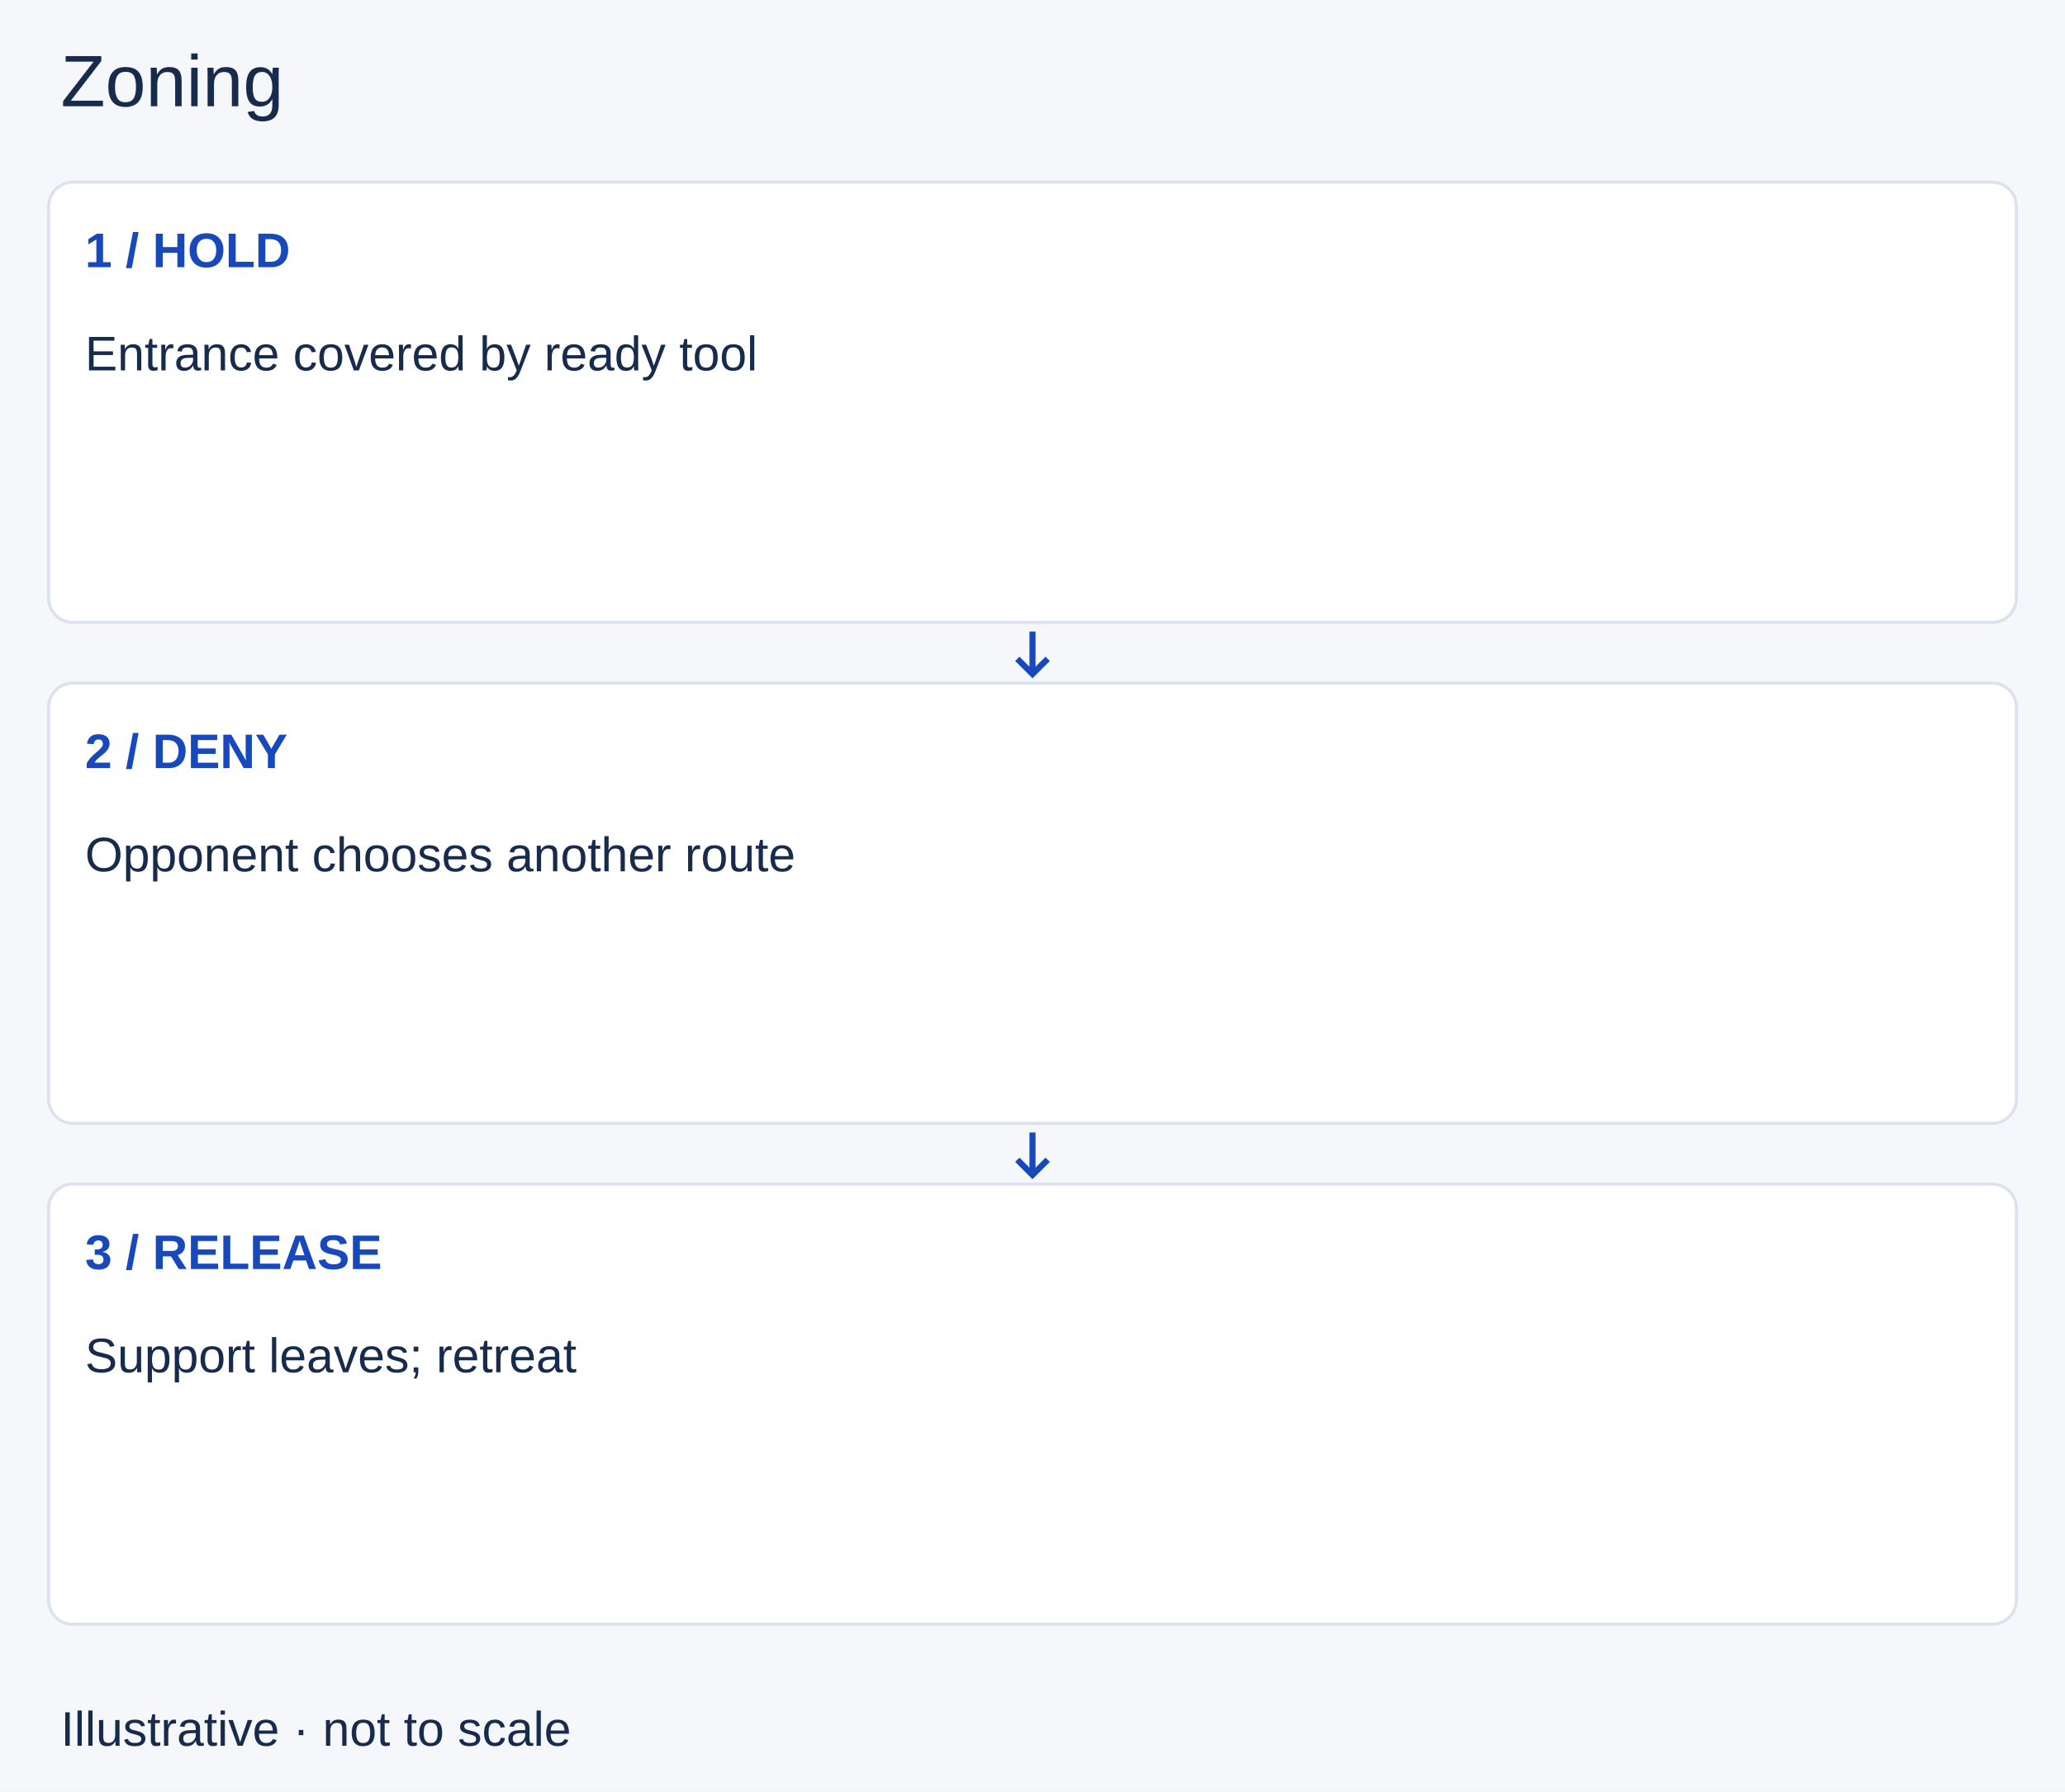
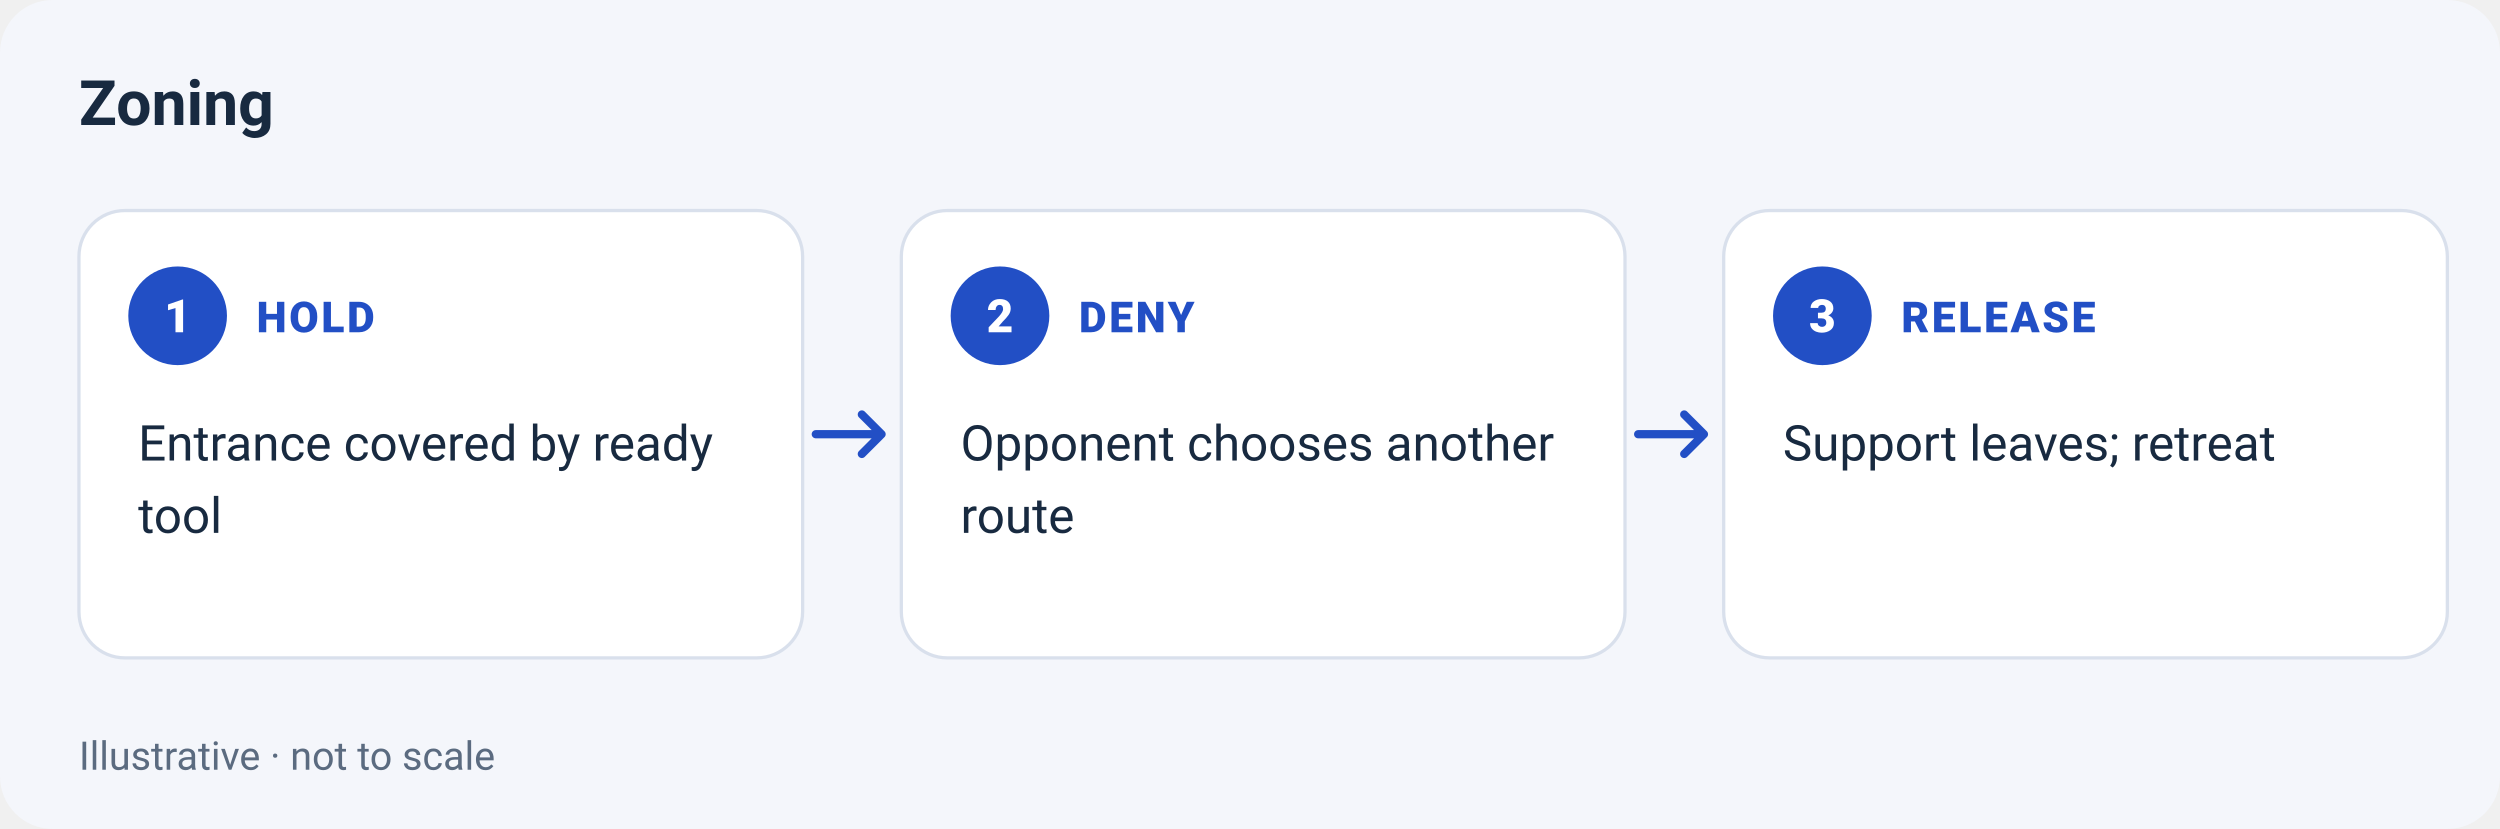
- <svg xmlns="http://www.w3.org/2000/svg" width="680" height="590" viewBox="0 0 680 590" role="img" aria-labelledby="title desc">
-   <rect width="100%" height="100%" fill="#f5f7fb" />
-   <style>text{font-family:Arial,sans-serif;fill:#172b4d;font-size:16px}.label{fill:#1749bd;font-weight:bold}</style>
-   <text x="20" y="35" style="font-size:24px">Zoning</text>
-   <rect x="16" y="60" width="648" height="145" rx="8" fill="white" stroke="#dce2ed" />
-   <text x="28" y="88" class="label">1 / HOLD</text>
-   <text x="28" y="122">Entrance covered by ready tool</text>
-   <path d="M340 208v14m-5 -5l5 5 5 -5" stroke="#1749bd" stroke-width="2" fill="none" />
-   <rect x="16" y="225" width="648" height="145" rx="8" fill="white" stroke="#dce2ed" />
-   <text x="28" y="253" class="label">2 / DENY</text>
-   <text x="28" y="287">Opponent chooses another route</text>
-   <path d="M340 373v14m-5 -5l5 5 5 -5" stroke="#1749bd" stroke-width="2" fill="none" />
-   <rect x="16" y="390" width="648" height="145" rx="8" fill="white" stroke="#dce2ed" />
-   <text x="28" y="418" class="label">3 / RELEASE</text>
-   <text x="28" y="452">Support leaves; retreat</text>
-   <text x="20" y="575">Illustrative · not to scale</text>
-   <style>@media(prefers-color-scheme:dark){text{fill:#ededed}.label{fill:#9abaff}[fill="#f5f7fb"]{fill:#191919}[stroke="#f5f7fb"]{stroke:#191919}[fill="#ffffff"]{fill:#222222}[stroke="#ffffff"]{stroke:#222222}[fill="#fff"]{fill:#222222}[stroke="#fff"]{stroke:#222222}[fill="white"]{fill:#222222}[stroke="white"]{stroke:#222222}[fill="#dee5f3"]{fill:#2c2c2c}[stroke="#dee5f3"]{stroke:#2c2c2c}[fill="#172b4d"]{fill:#ededed}[stroke="#172b4d"]{stroke:#ededed}[fill="#405574"]{fill:#b5b5b5}[stroke="#405574"]{stroke:#b5b5b5}[fill="#1749bd"]{fill:#9abaff}[stroke="#1749bd"]{stroke:#9abaff}[fill="#dce2ed"]{fill:#424242}[stroke="#dce2ed"]{stroke:#424242}[fill="#78869c"]{fill:#777777}[stroke="#78869c"]{stroke:#777777}}</style>
+ <svg xmlns="http://www.w3.org/2000/svg" width="760" height="252" viewBox="0 0 760 252" role="img" aria-labelledby="title desc">
+   <style>.bg{fill:#f4f6fb}.card{fill:#fff;stroke:#d9e0ec}.num{fill:#224fc5}.numt{fill:#fff;font-weight:800}.lab{fill:#224fc5;font-weight:800;letter-spacing:.06em}.t{fill:#182a40}.lead{fill:#182a40;font-weight:650}.muted{fill:#5b6b80}.arrow{stroke:#224fc5;fill:none}text{font-family:system-ui,-apple-system,"Segoe UI",Roboto,sans-serif}@media(prefers-color-scheme:dark){.bg{fill:#171717}.card{fill:#202020;stroke:#3a3a3a}.num{fill:#9abaff}.numt{fill:#111}.lab{fill:#9abaff}.t,.lead{fill:#ededed}.muted{fill:#a8a8a8}.arrow{stroke:#9abaff}}</style>
+   <rect class="bg" width="760" height="252" rx="16" />
+   <text x="24" y="38" class="lead" style="font-size:19px">Zoning</text>
+   <rect class="card" x="24" y="64" width="220" height="136" rx="14" />
+   <circle class="num" cx="54" cy="96" r="15" />
+   <text class="numt" x="54" y="101" text-anchor="middle" style="font-size:14px">1</text>
+   <text class="lab" x="78" y="101" style="font-size:13px">HOLD</text>
+   <text class="t" x="42" y="140" style="font-size:15px">Entrance covered by ready</text>
+   <text class="t" x="42" y="162" style="font-size:15px">tool</text>
+   <path class="arrow" d="M248 132.0 h20 m-6 -6 l6 6 l-6 6" stroke-width="2.5" stroke-linecap="round" stroke-linejoin="round" />
+   <rect class="card" x="274" y="64" width="220" height="136" rx="14" />
+   <circle class="num" cx="304" cy="96" r="15" />
+   <text class="numt" x="304" y="101" text-anchor="middle" style="font-size:14px">2</text>
+   <text class="lab" x="328" y="101" style="font-size:13px">DENY</text>
+   <text class="t" x="292" y="140" style="font-size:15px">Opponent chooses another</text>
+   <text class="t" x="292" y="162" style="font-size:15px">route</text>
+   <path class="arrow" d="M498 132.0 h20 m-6 -6 l6 6 l-6 6" stroke-width="2.5" stroke-linecap="round" stroke-linejoin="round" />
+   <rect class="card" x="524" y="64" width="220" height="136" rx="14" />
+   <circle class="num" cx="554" cy="96" r="15" />
+   <text class="numt" x="554" y="101" text-anchor="middle" style="font-size:14px">3</text>
+   <text class="lab" x="578" y="101" style="font-size:13px">RELEASE</text>
+   <text class="t" x="542" y="140" style="font-size:15px">Support leaves; retreat</text>
+   <text class="muted" x="24" y="234" style="font-size:12px">Illustrative · not to scale</text>
</svg>
